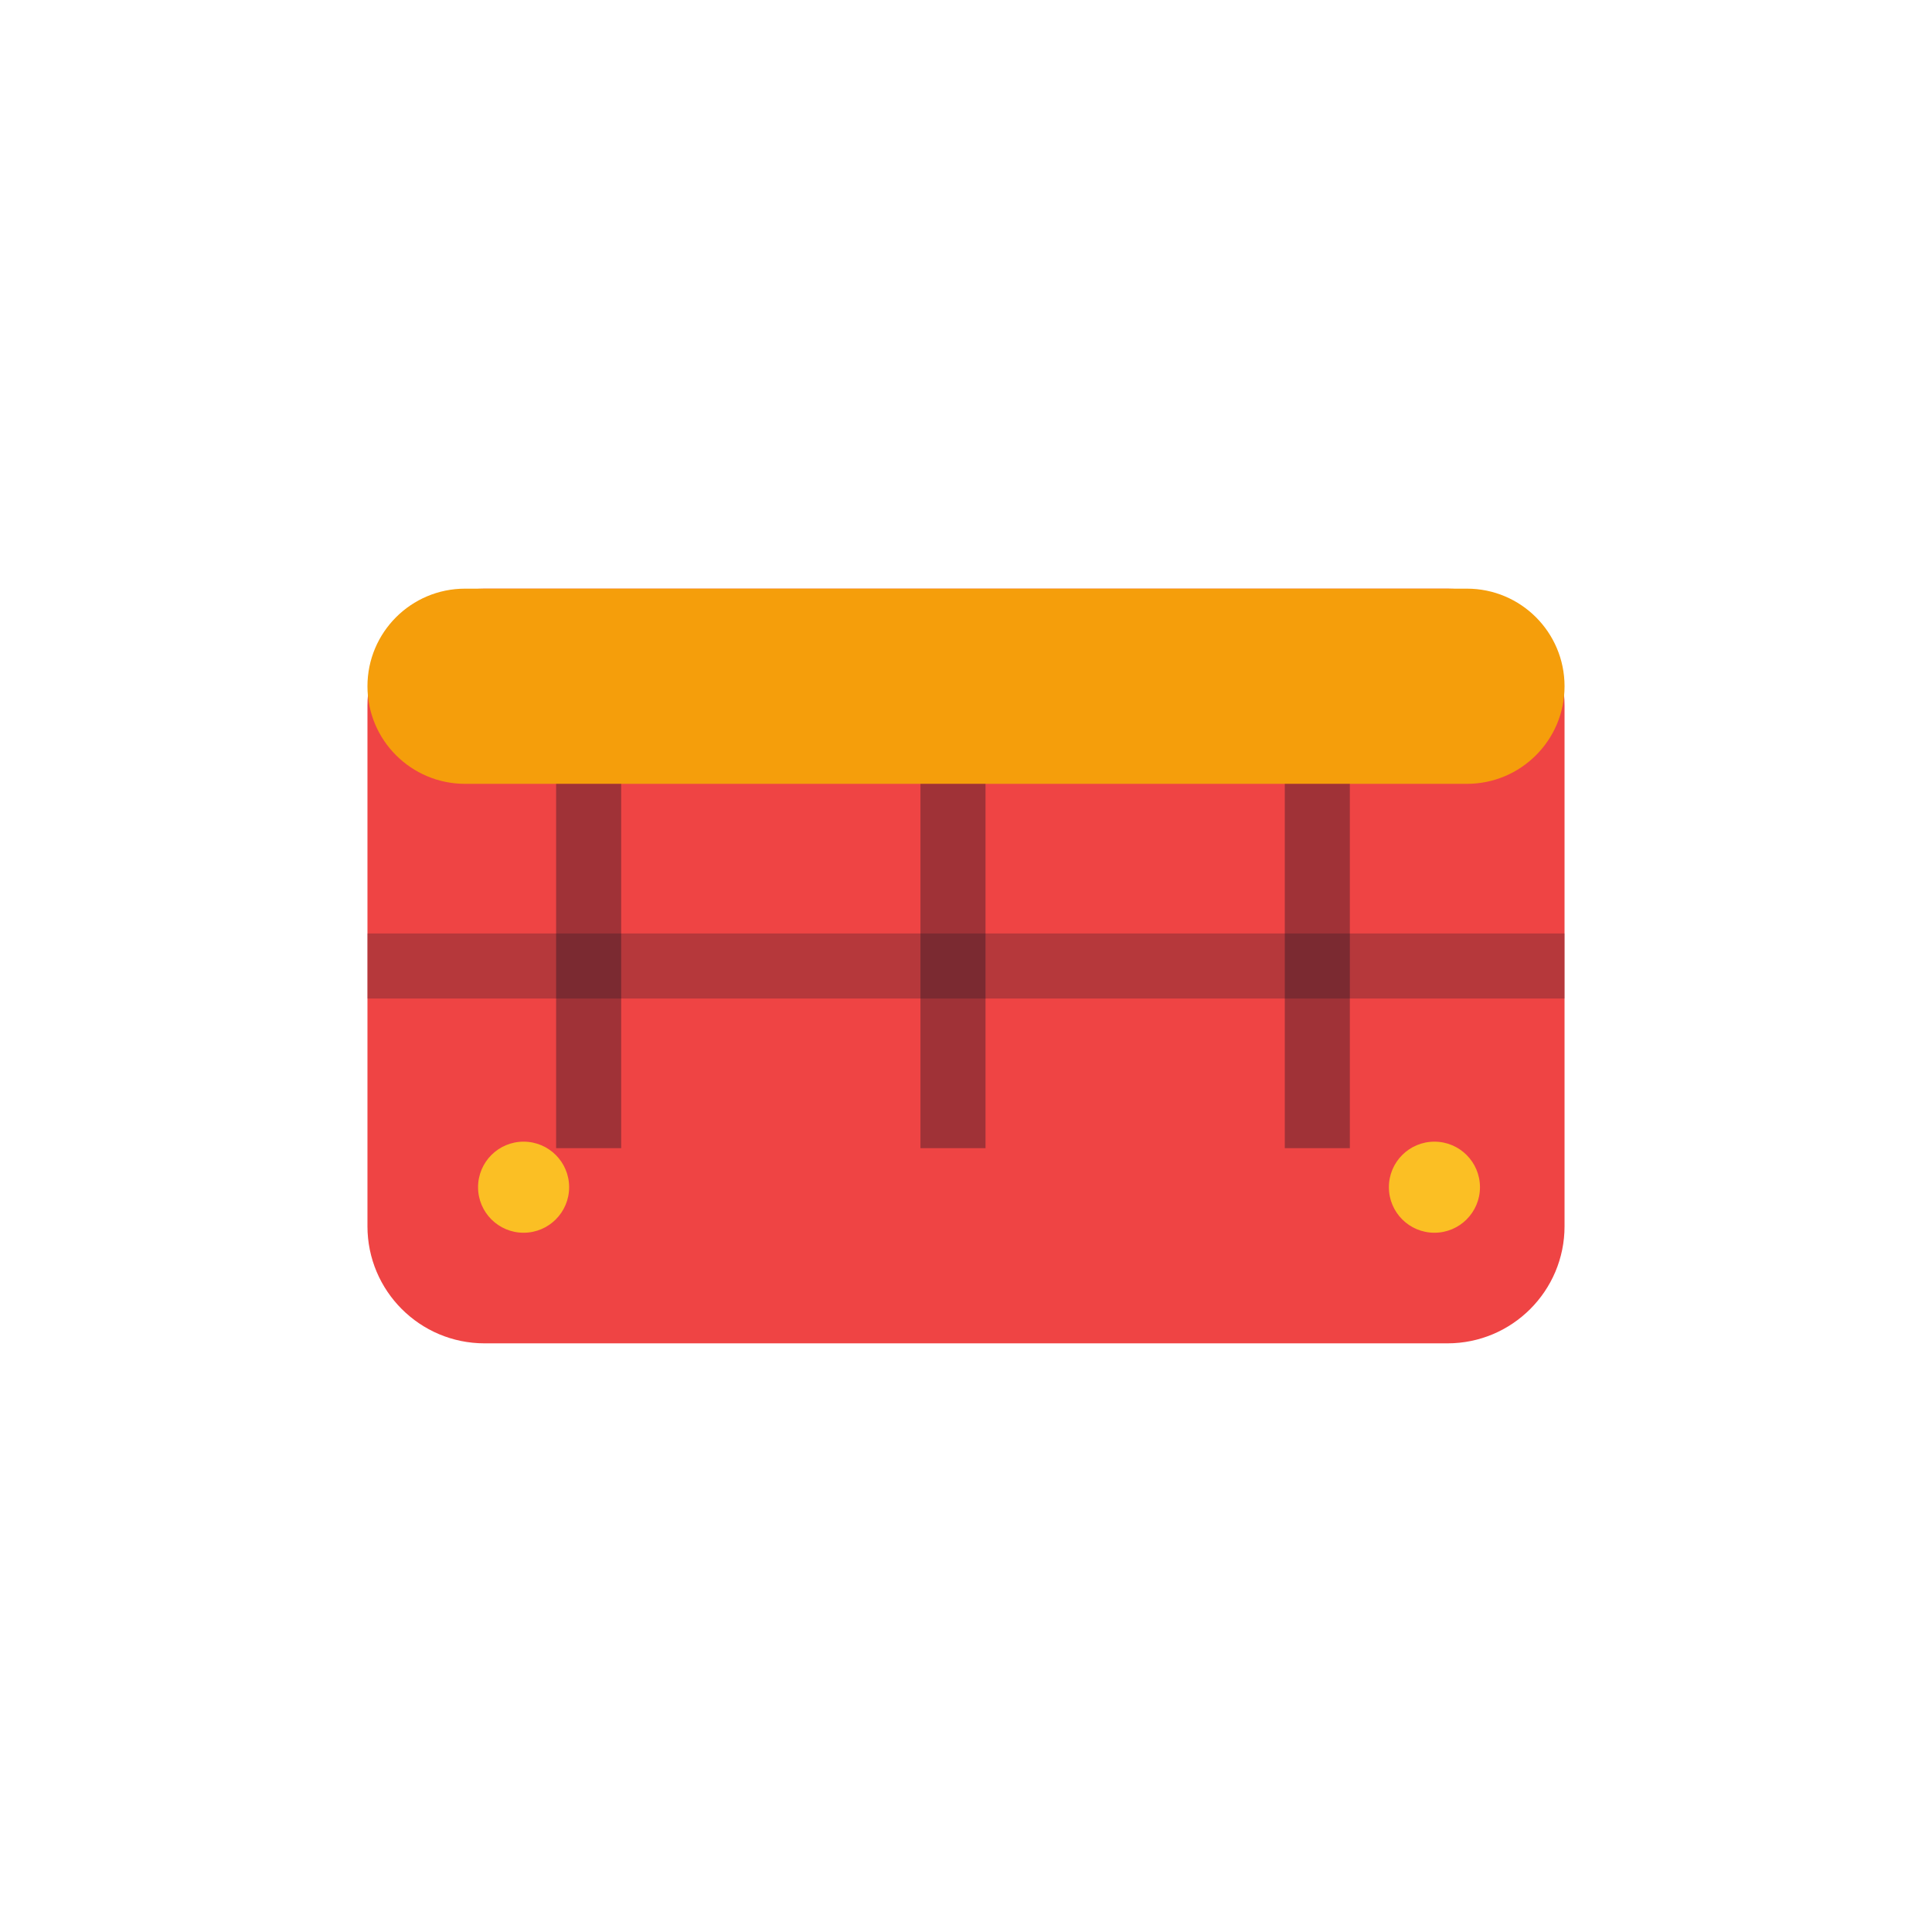
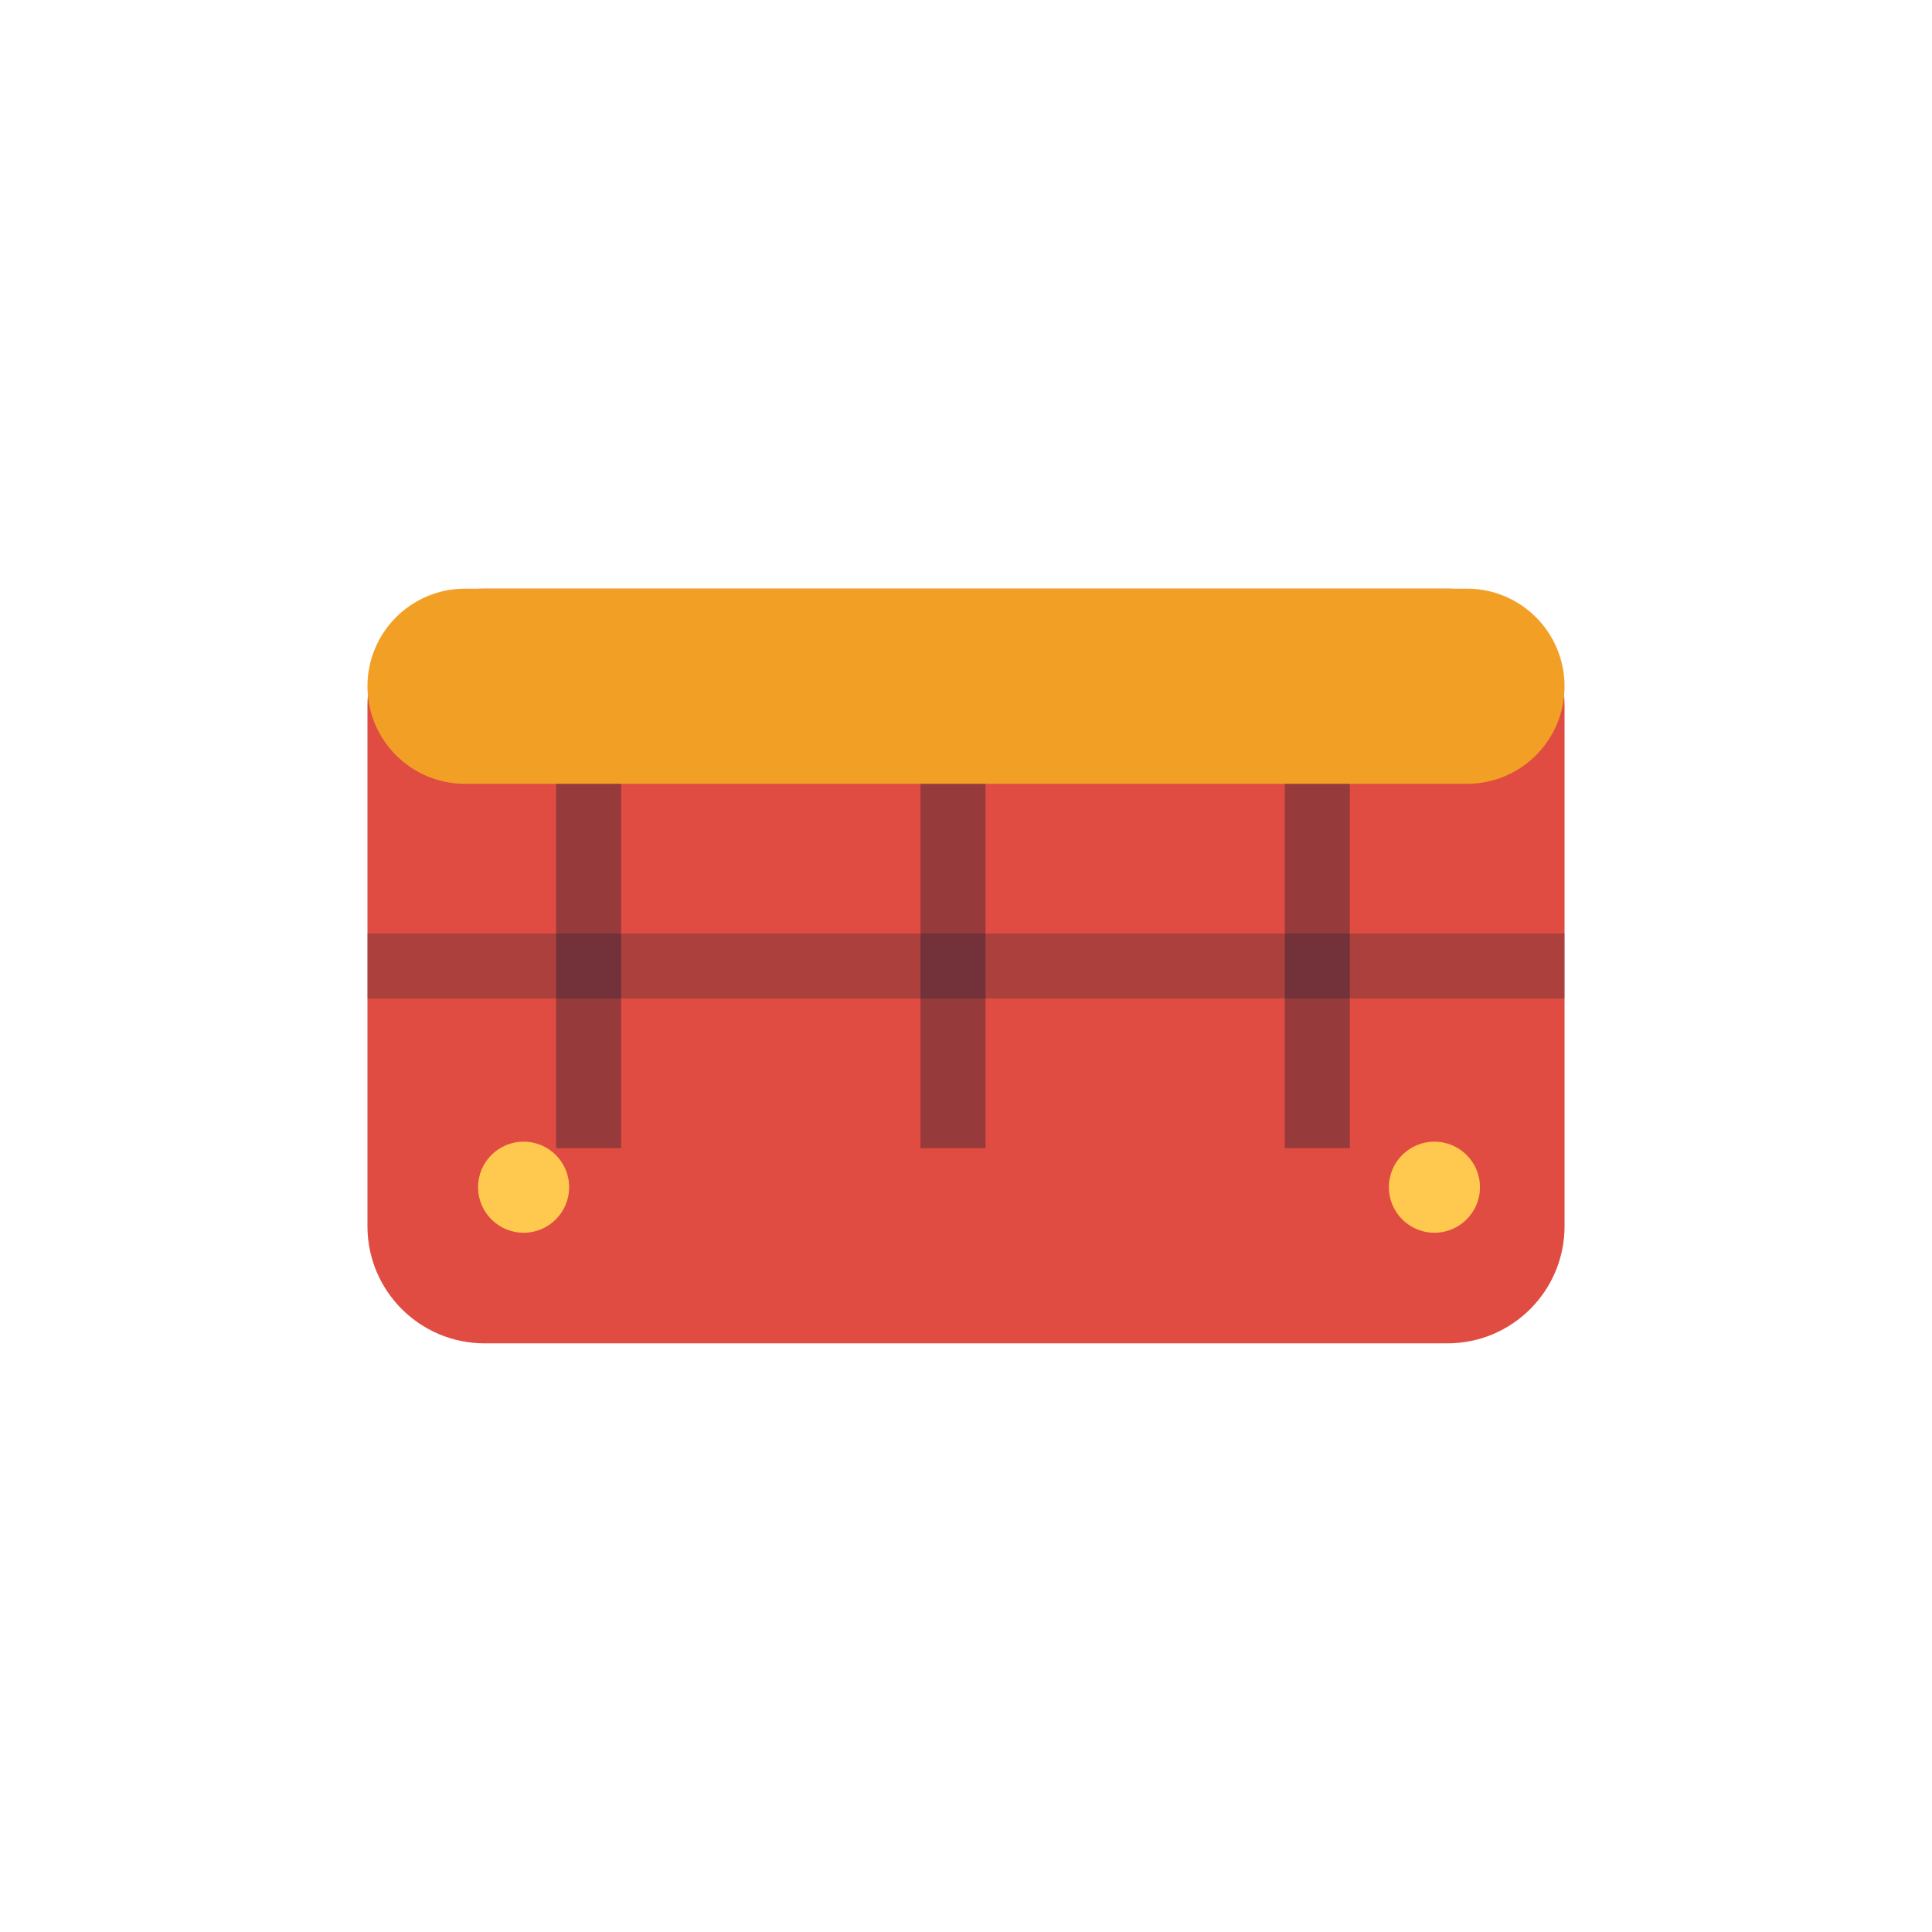
<svg xmlns="http://www.w3.org/2000/svg" fill="none" viewBox="-20.48 -20.48 296.96 296.96">
-   <rect width="184" height="116" x="36" y="70" fill="#EF4444" rx="18" />
-   <rect width="184" height="30" x="36" y="70" fill="#F59E0B" rx="15" />
-   <path stroke="#0B1220" stroke-width="10" d="M70 100v56m56-56v56m56-56v56" opacity=".35" />
-   <path stroke="#0B1220" stroke-width="10" d="M36 128h184" opacity=".25" />
-   <circle cx="60" cy="162" r="7" fill="#FBBF24" />
-   <circle cx="200" cy="162" r="7" fill="#FBBF24" />
+   <rect width="184" height="116" x="36" y="70" fill="#E04C42" rx="18" />
+   <rect width="184" height="30" x="36" y="70" fill="#F2A025" rx="15" />
+   <path stroke="#0C1B31" stroke-width="10" d="M70 100v56m56-56v56m56-56v56" opacity=".35" />
+   <path stroke="#0C1B31" stroke-width="10" d="M36 128h184" opacity=".25" />
+   <circle cx="60" cy="162" r="7" fill="#FFC94F" />
+   <circle cx="200" cy="162" r="7" fill="#FFC94F" />
</svg>
